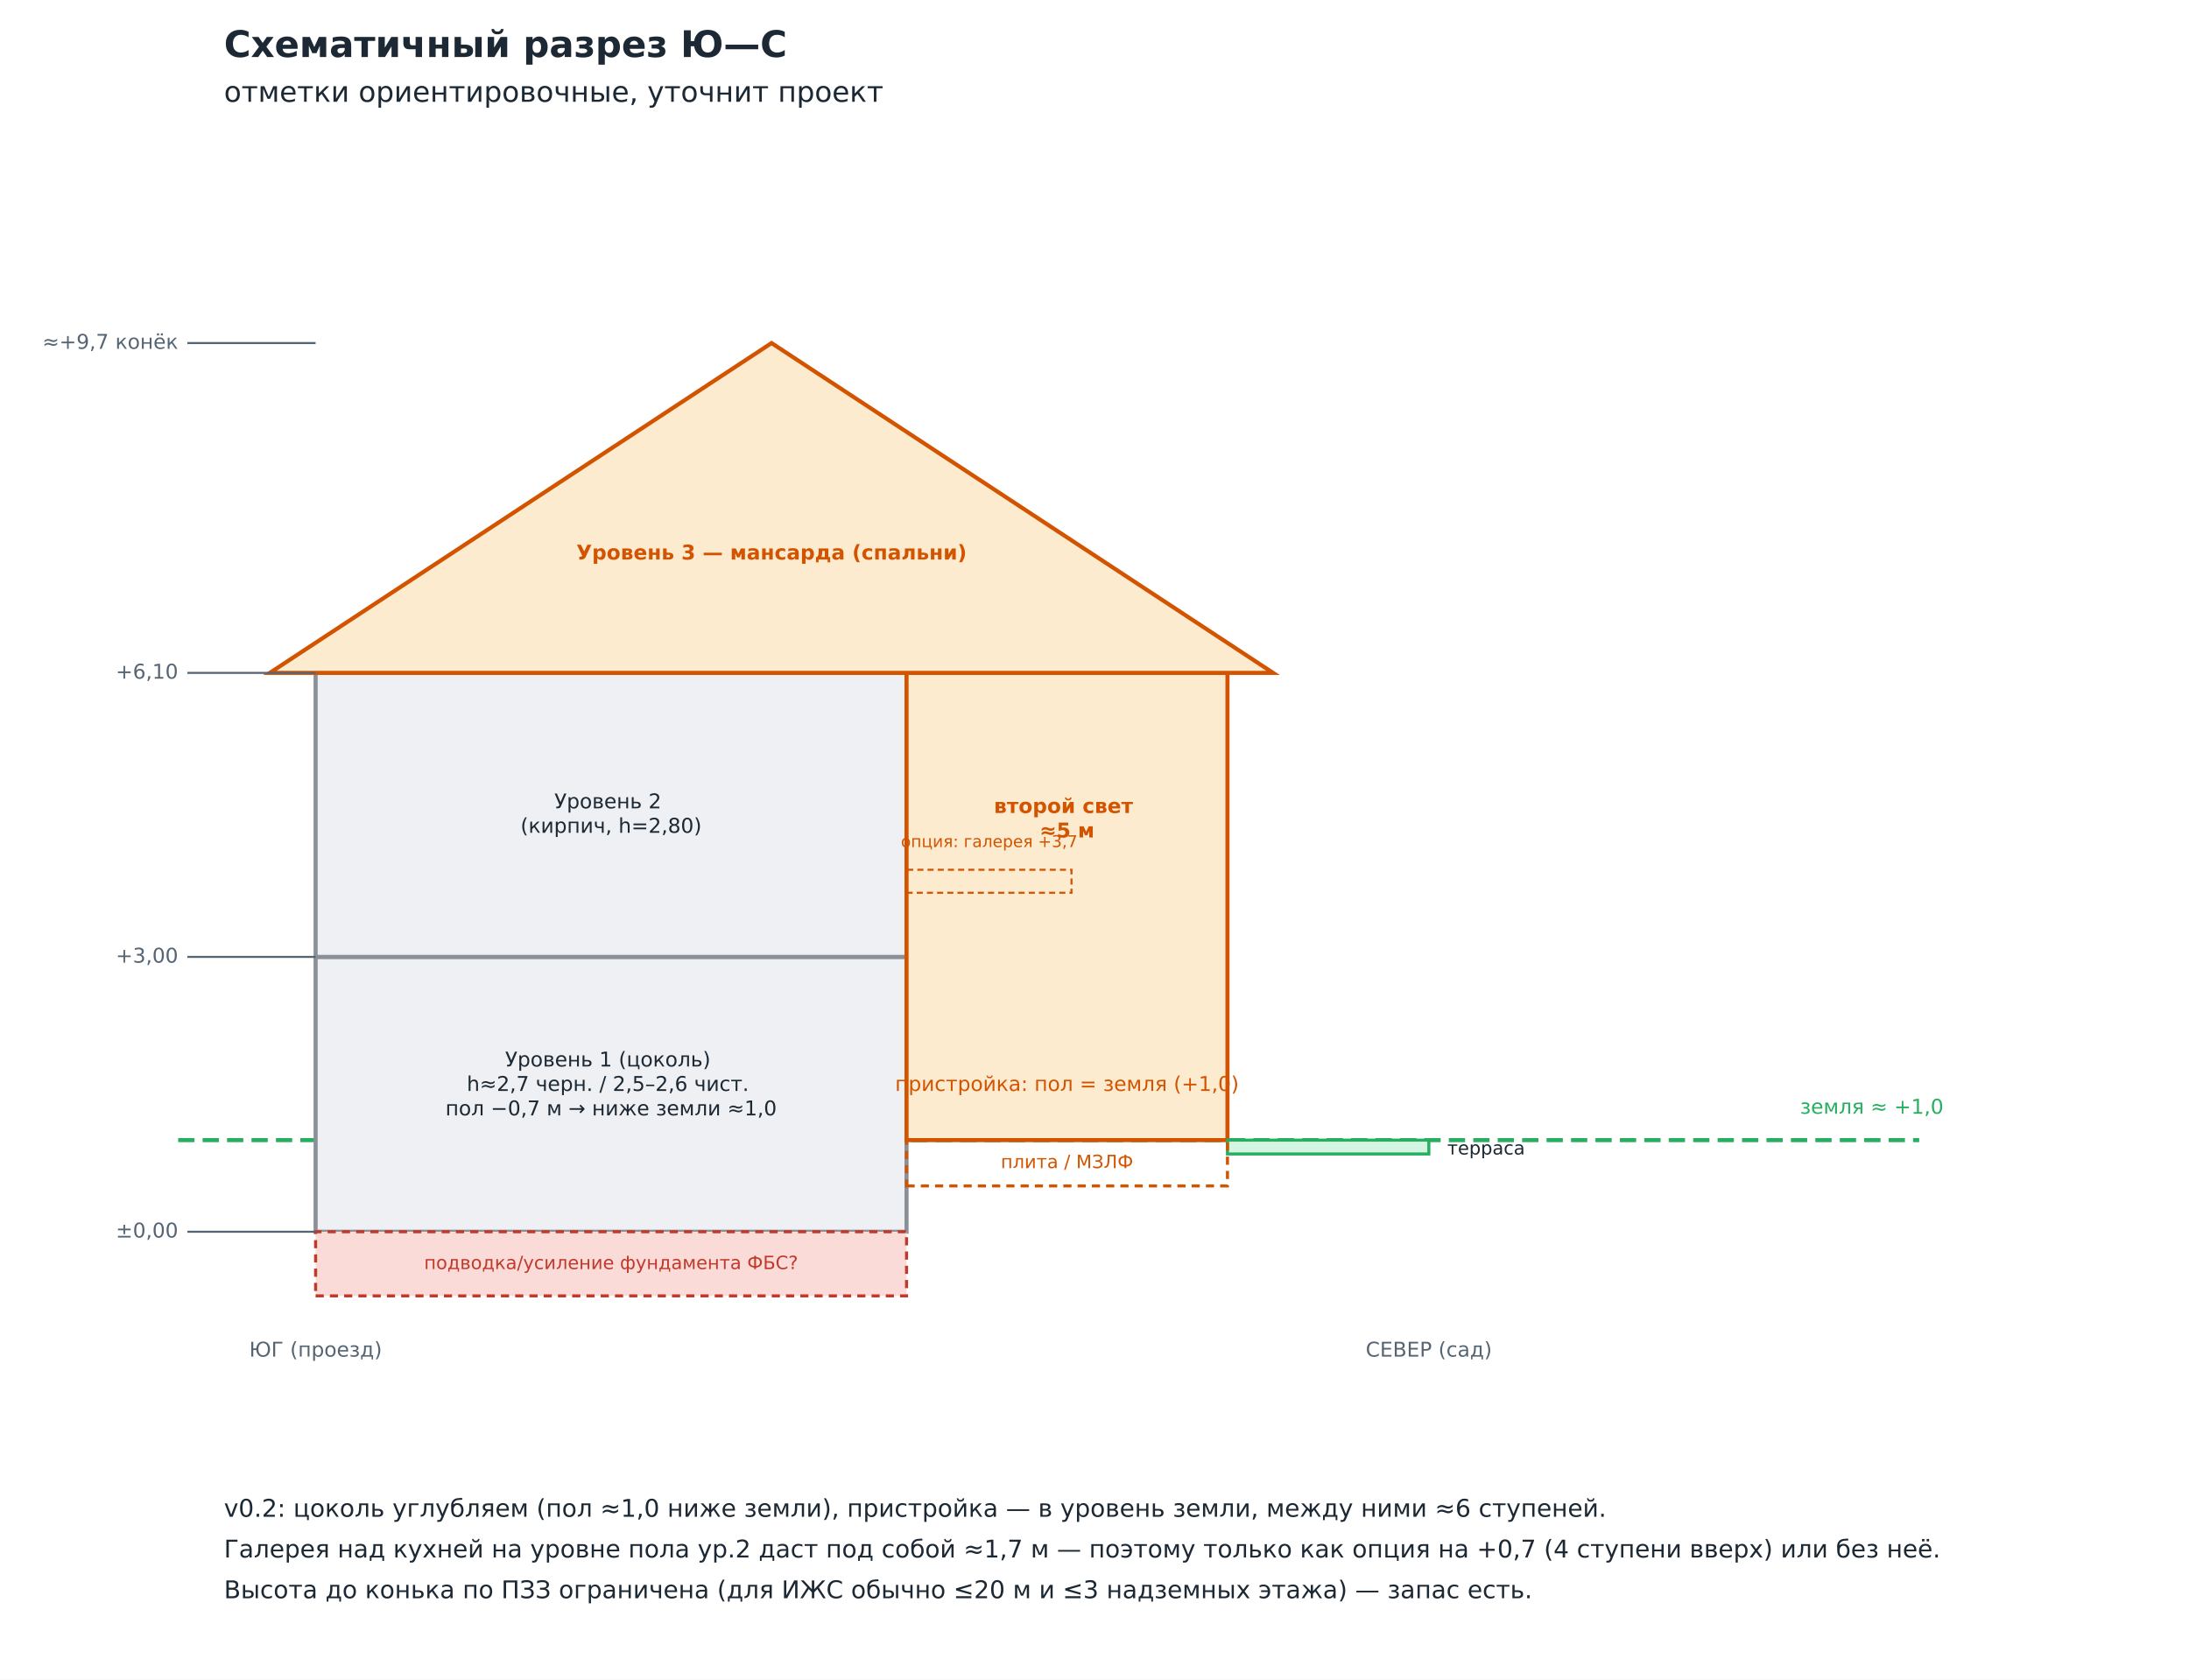
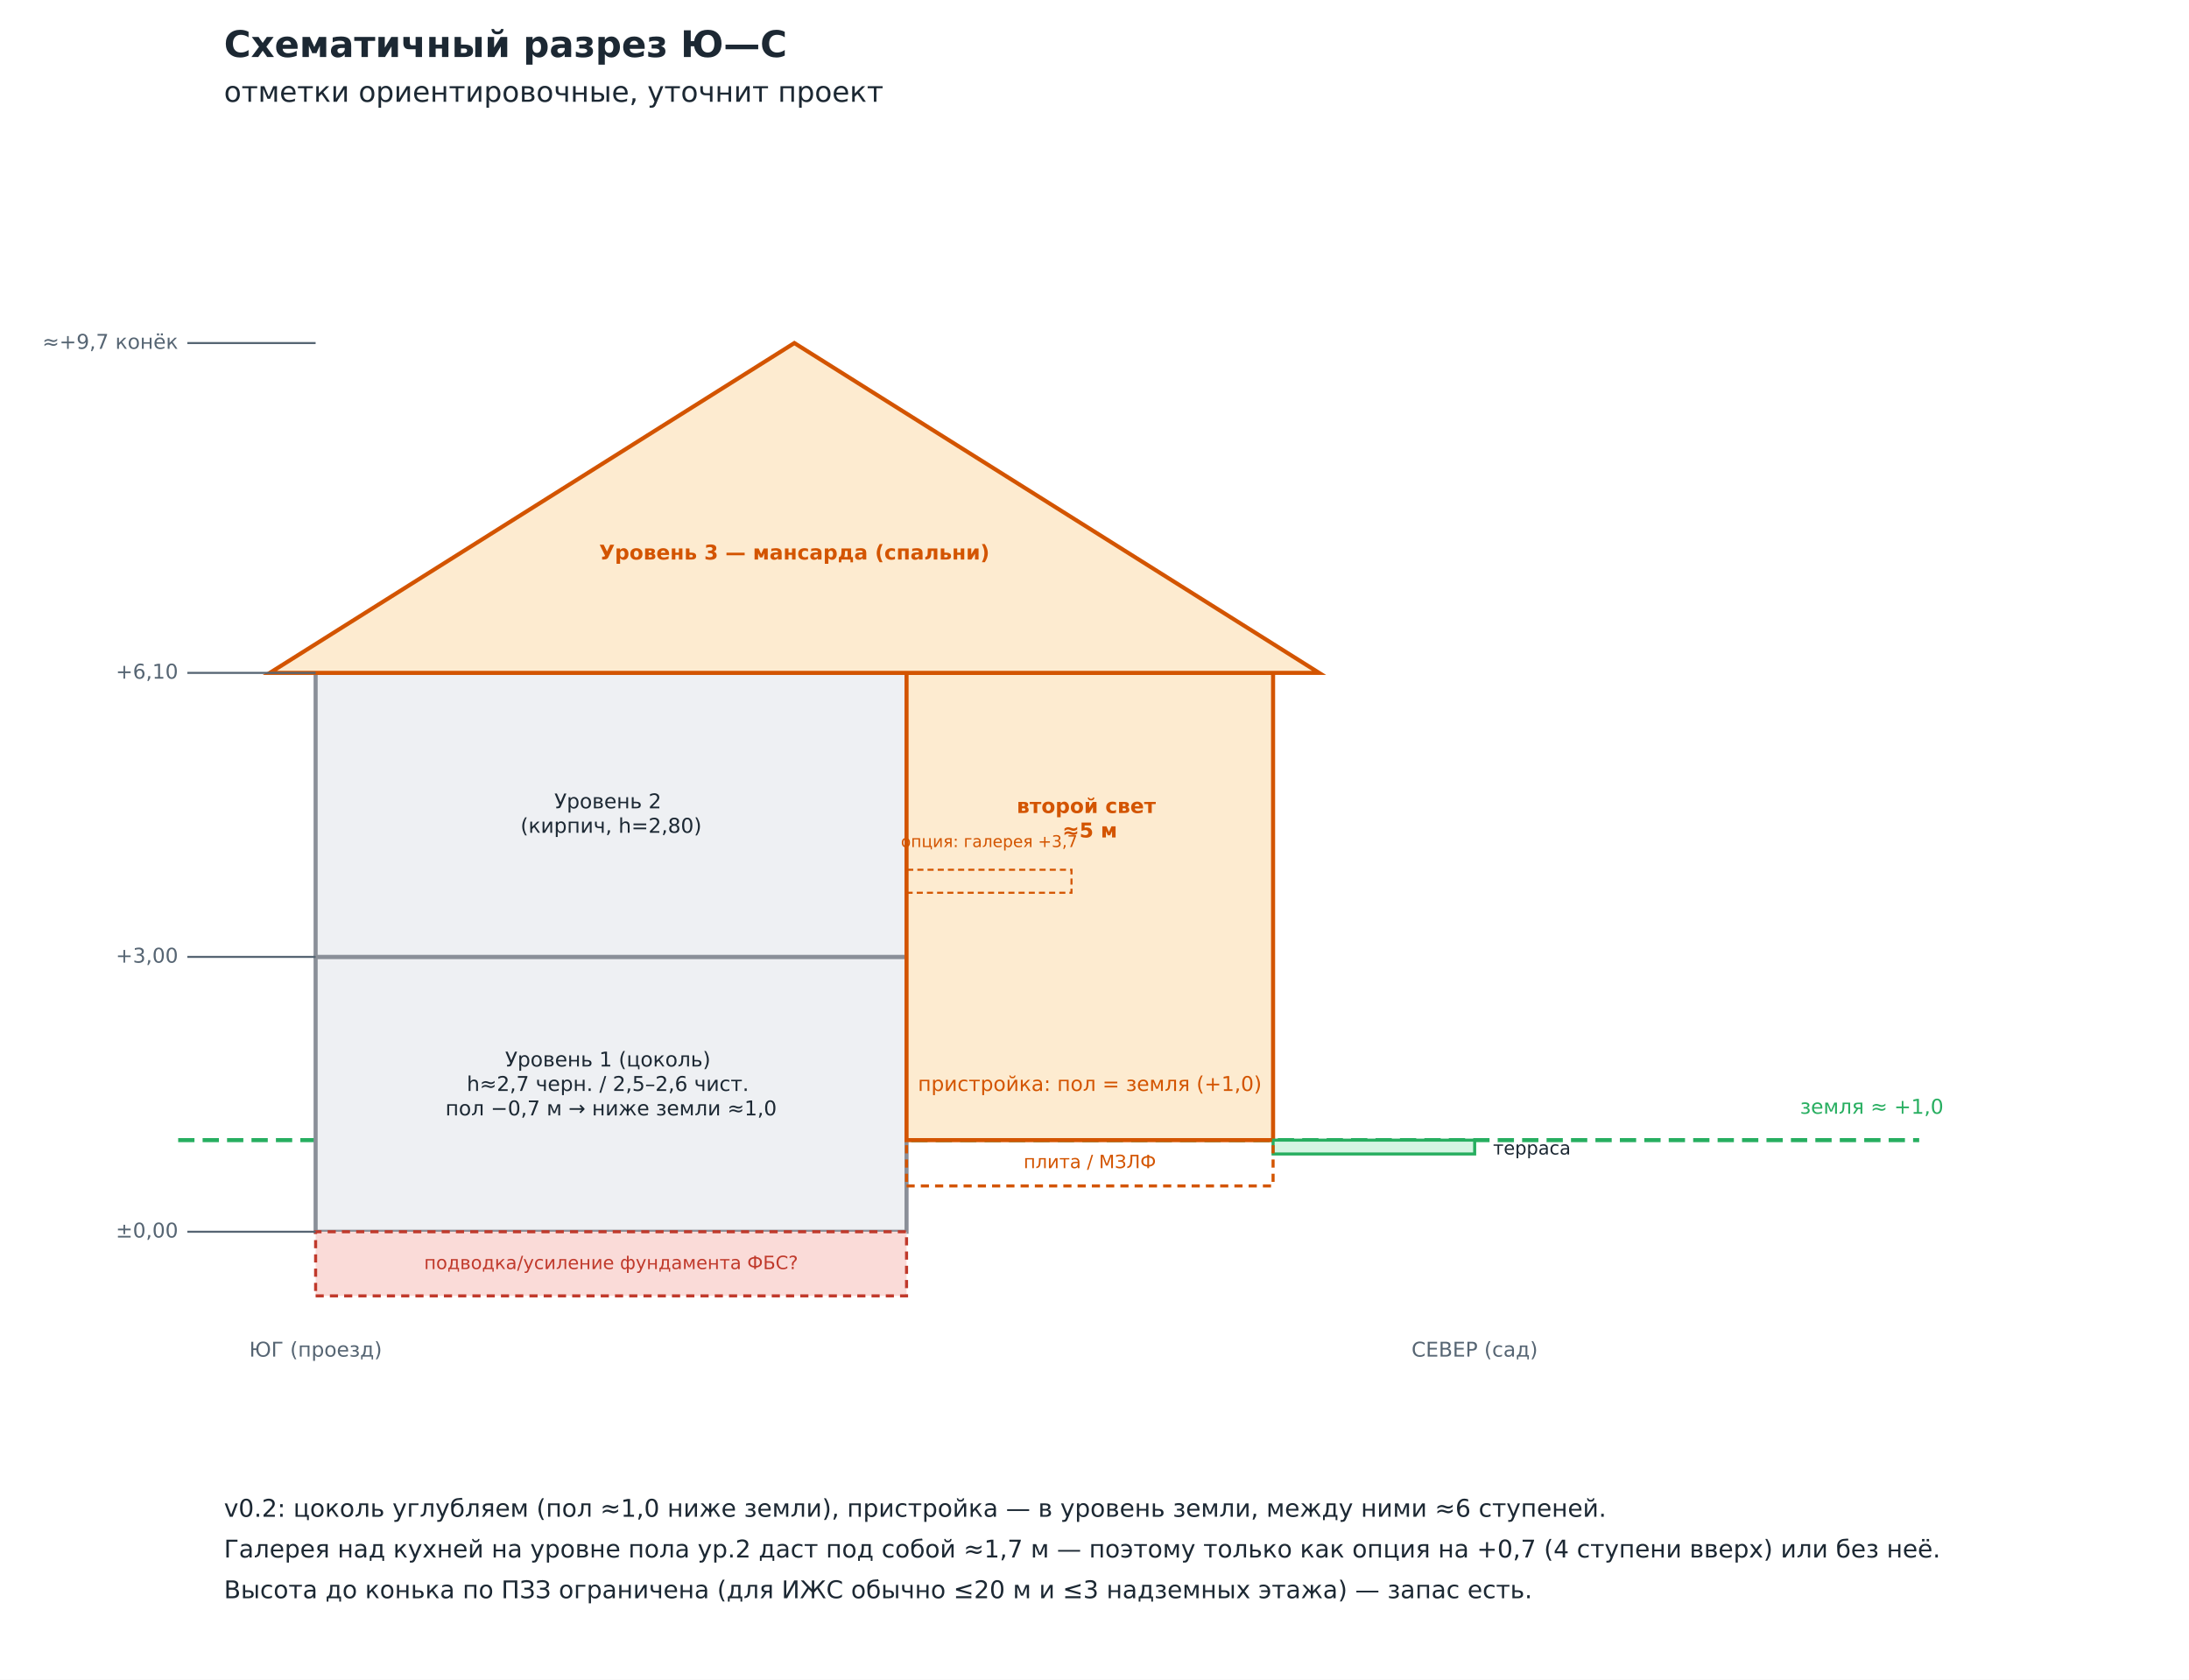
<svg xmlns="http://www.w3.org/2000/svg" width="1075" height="825" viewBox="0 0 1075 825">
  <rect width="100%" height="100%" fill="white" />
  <text x="110" y="28" font-family="DejaVu Sans, Arial, sans-serif" font-size="18" font-weight="bold" fill="#1c2833">Схематичный разрез Ю—С</text>
  <text x="110" y="50" font-family="DejaVu Sans, Arial, sans-serif" font-size="14" font-weight="normal" fill="#1c2833">отметки ориентировочные, уточнит проект</text>
  <line x1="87.5" y1="560.0" x2="942.5" y2="560.0" stroke="#27ae60" stroke-width="2" stroke-dasharray="8,4" />
  <text font-family="DejaVu Sans, Arial, sans-serif" font-size="10" fill="#27ae60" text-anchor="start" dominant-baseline="middle">
    <tspan x="884.0" y="544.2">земля ≈ +1,0</tspan>
  </text>
  <polygon points="155.0,605.0 445.2,605.0 445.2,470.0 155.0,470.0" stroke="#8a8f98" fill="#eef0f3" stroke-width="2" fill-opacity="1" />
  <text font-family="DejaVu Sans, Arial, sans-serif" font-size="10" fill="#1c2833" text-anchor="middle" dominant-baseline="middle">
    <tspan x="300.1" y="521.0">Уровень 1 (цоколь)</tspan>
    <tspan x="300.1" y="533.0">h≈2,7 черн. / 2,5–2,6 чист.</tspan>
    <tspan x="300.1" y="545.0">пол −0,7 м → ниже земли ≈1,0</tspan>
  </text>
  <polygon points="155.0,470.0 445.2,470.0 445.2,330.5 155.0,330.5" stroke="#8a8f98" fill="#eef0f3" stroke-width="2" fill-opacity="1" />
  <text font-family="DejaVu Sans, Arial, sans-serif" font-size="10" fill="#1c2833" text-anchor="middle" dominant-baseline="middle">
    <tspan x="300.1" y="394.2">Уровень 2</tspan>
    <tspan x="300.1" y="406.2">(кирпич, h=2,80)</tspan>
  </text>
-   <polygon points="445.2,560.0 602.8,560.0 602.8,330.5 445.2,330.5" stroke="#d35400" fill="#fdebd0" stroke-width="2" fill-opacity="1" />
+   <polygon points="445.2,560.0 625.2,560.0 625.2,330.5 445.2,330.5" stroke="#d35400" fill="#fdebd0" stroke-width="2" fill-opacity="1" />
  <text font-family="DejaVu Sans, Arial, sans-serif" font-size="10" fill="#d35400" text-anchor="middle" dominant-baseline="middle" font-weight="bold">
-     <tspan x="524.0" y="396.5">второй свет</tspan>
-     <tspan x="524.0" y="408.5">≈5 м</tspan>
+     <tspan x="535.2" y="396.5">второй свет</tspan>
+     <tspan x="535.2" y="408.5">≈5 м</tspan>
  </text>
  <polygon points="445.2,438.5 526.2,438.5 526.2,427.2 445.2,427.2" stroke="#d35400" fill="none" stroke-width="1" stroke-dasharray="3,2" fill-opacity="1" />
  <text font-family="DejaVu Sans, Arial, sans-serif" font-size="8" fill="#d35400" text-anchor="middle" dominant-baseline="middle">
    <tspan x="485.8" y="413.8">опция: галерея +3,7</tspan>
  </text>
  <text font-family="DejaVu Sans, Arial, sans-serif" font-size="10" fill="#d35400" text-anchor="middle" dominant-baseline="middle">
-     <tspan x="524.0" y="533.0">пристройка: пол = земля (+1,0)</tspan>
+     <tspan x="535.2" y="533.0">пристройка: пол = земля (+1,0)</tspan>
  </text>
-   <polygon points="132.5,330.5 625.2,330.5 378.9,168.5" stroke="#d35400" fill="#fdebd0" stroke-width="2" fill-opacity="1" />
+   <polygon points="132.5,330.5 647.8,330.5 390.1,168.5" stroke="#d35400" fill="#fdebd0" stroke-width="2" fill-opacity="1" />
  <text font-family="DejaVu Sans, Arial, sans-serif" font-size="10" fill="#d35400" text-anchor="middle" dominant-baseline="middle" font-weight="bold">
-     <tspan x="378.9" y="272.0">Уровень 3 — мансарда (спальни)</tspan>
+     <tspan x="390.1" y="272.0">Уровень 3 — мансарда (спальни)</tspan>
  </text>
-   <polygon points="602.8,566.8 701.7,566.8 701.7,560.0 602.8,560.0" stroke="#27ae60" fill="#d5f5e3" stroke-width="1.5" fill-opacity="1" />
+   <polygon points="625.2,566.8 724.2,566.8 724.2,560.0 625.2,560.0" stroke="#27ae60" fill="#d5f5e3" stroke-width="1.5" fill-opacity="1" />
  <text font-family="DejaVu Sans, Arial, sans-serif" font-size="9" fill="#1c2833" text-anchor="start" dominant-baseline="middle">
-     <tspan x="710.7" y="564.5">терраса</tspan>
+     <tspan x="733.2" y="564.5">терраса</tspan>
  </text>
  <polygon points="155.0,636.5 445.2,636.5 445.2,605.0 155.0,605.0" stroke="#c0392b" fill="#fadbd8" stroke-width="1.5" stroke-dasharray="4,3" fill-opacity="1" />
  <text font-family="DejaVu Sans, Arial, sans-serif" font-size="9" fill="#c0392b" text-anchor="middle" dominant-baseline="middle">
    <tspan x="300.1" y="620.8">подводка/усиление фундамента ФБС?</tspan>
  </text>
-   <polygon points="445.2,582.5 602.8,582.5 602.8,560.0 445.2,560.0" stroke="#d35400" fill="none" stroke-width="1.5" stroke-dasharray="4,3" fill-opacity="1" />
+   <polygon points="445.2,582.5 625.2,582.5 625.2,560.0 445.2,560.0" stroke="#d35400" fill="none" stroke-width="1.5" stroke-dasharray="4,3" fill-opacity="1" />
  <text font-family="DejaVu Sans, Arial, sans-serif" font-size="9" fill="#d35400" text-anchor="middle" dominant-baseline="middle">
-     <tspan x="524.0" y="571.2">плита / МЗЛФ</tspan>
+     <tspan x="535.2" y="571.2">плита / МЗЛФ</tspan>
  </text>
  <line x1="92.0" y1="605.0" x2="155.0" y2="605.0" stroke="#566573" stroke-width="1" />
  <text font-family="DejaVu Sans, Arial, sans-serif" font-size="10" fill="#566573" text-anchor="end" dominant-baseline="middle">
    <tspan x="87.5" y="605.0">±0,00</tspan>
  </text>
  <line x1="92.0" y1="470.0" x2="155.0" y2="470.0" stroke="#566573" stroke-width="1" />
  <text font-family="DejaVu Sans, Arial, sans-serif" font-size="10" fill="#566573" text-anchor="end" dominant-baseline="middle">
    <tspan x="87.5" y="470.0">+3,00</tspan>
  </text>
  <line x1="92.0" y1="330.5" x2="155.0" y2="330.5" stroke="#566573" stroke-width="1" />
  <text font-family="DejaVu Sans, Arial, sans-serif" font-size="10" fill="#566573" text-anchor="end" dominant-baseline="middle">
    <tspan x="87.5" y="330.5">+6,10</tspan>
  </text>
  <line x1="92.0" y1="168.5" x2="155.0" y2="168.5" stroke="#566573" stroke-width="1" />
  <text font-family="DejaVu Sans, Arial, sans-serif" font-size="10" fill="#566573" text-anchor="end" dominant-baseline="middle">
    <tspan x="87.5" y="168.5">≈+9,7 конёк</tspan>
  </text>
  <text font-family="DejaVu Sans, Arial, sans-serif" font-size="10" fill="#566573" text-anchor="middle" dominant-baseline="middle">
    <tspan x="155.0" y="663.5">ЮГ (проезд)</tspan>
  </text>
  <text font-family="DejaVu Sans, Arial, sans-serif" font-size="10" fill="#566573" text-anchor="middle" dominant-baseline="middle">
-     <tspan x="701.7" y="663.5">СЕВЕР (сад)</tspan>
+     <tspan x="724.2" y="663.5">СЕВЕР (сад)</tspan>
  </text>
  <text x="110" y="745" font-family="DejaVu Sans, Arial, sans-serif" font-size="12" fill="#1c2833" text-anchor="start">v0.2: цоколь углубляем (пол ≈1,0 ниже земли), пристройка — в уровень земли, между ними ≈6 ступеней.</text>
  <text x="110" y="765" font-family="DejaVu Sans, Arial, sans-serif" font-size="12" fill="#1c2833" text-anchor="start">Галерея над кухней на уровне пола ур.2 даст под собой ≈1,7 м — поэтому только как опция на +0,7 (4 ступени вверх) или без неё.</text>
  <text x="110" y="785" font-family="DejaVu Sans, Arial, sans-serif" font-size="12" fill="#1c2833" text-anchor="start">Высота до конька по ПЗЗ ограничена (для ИЖС обычно ≤20 м и ≤3 надземных этажа) — запас есть.</text>
</svg>
